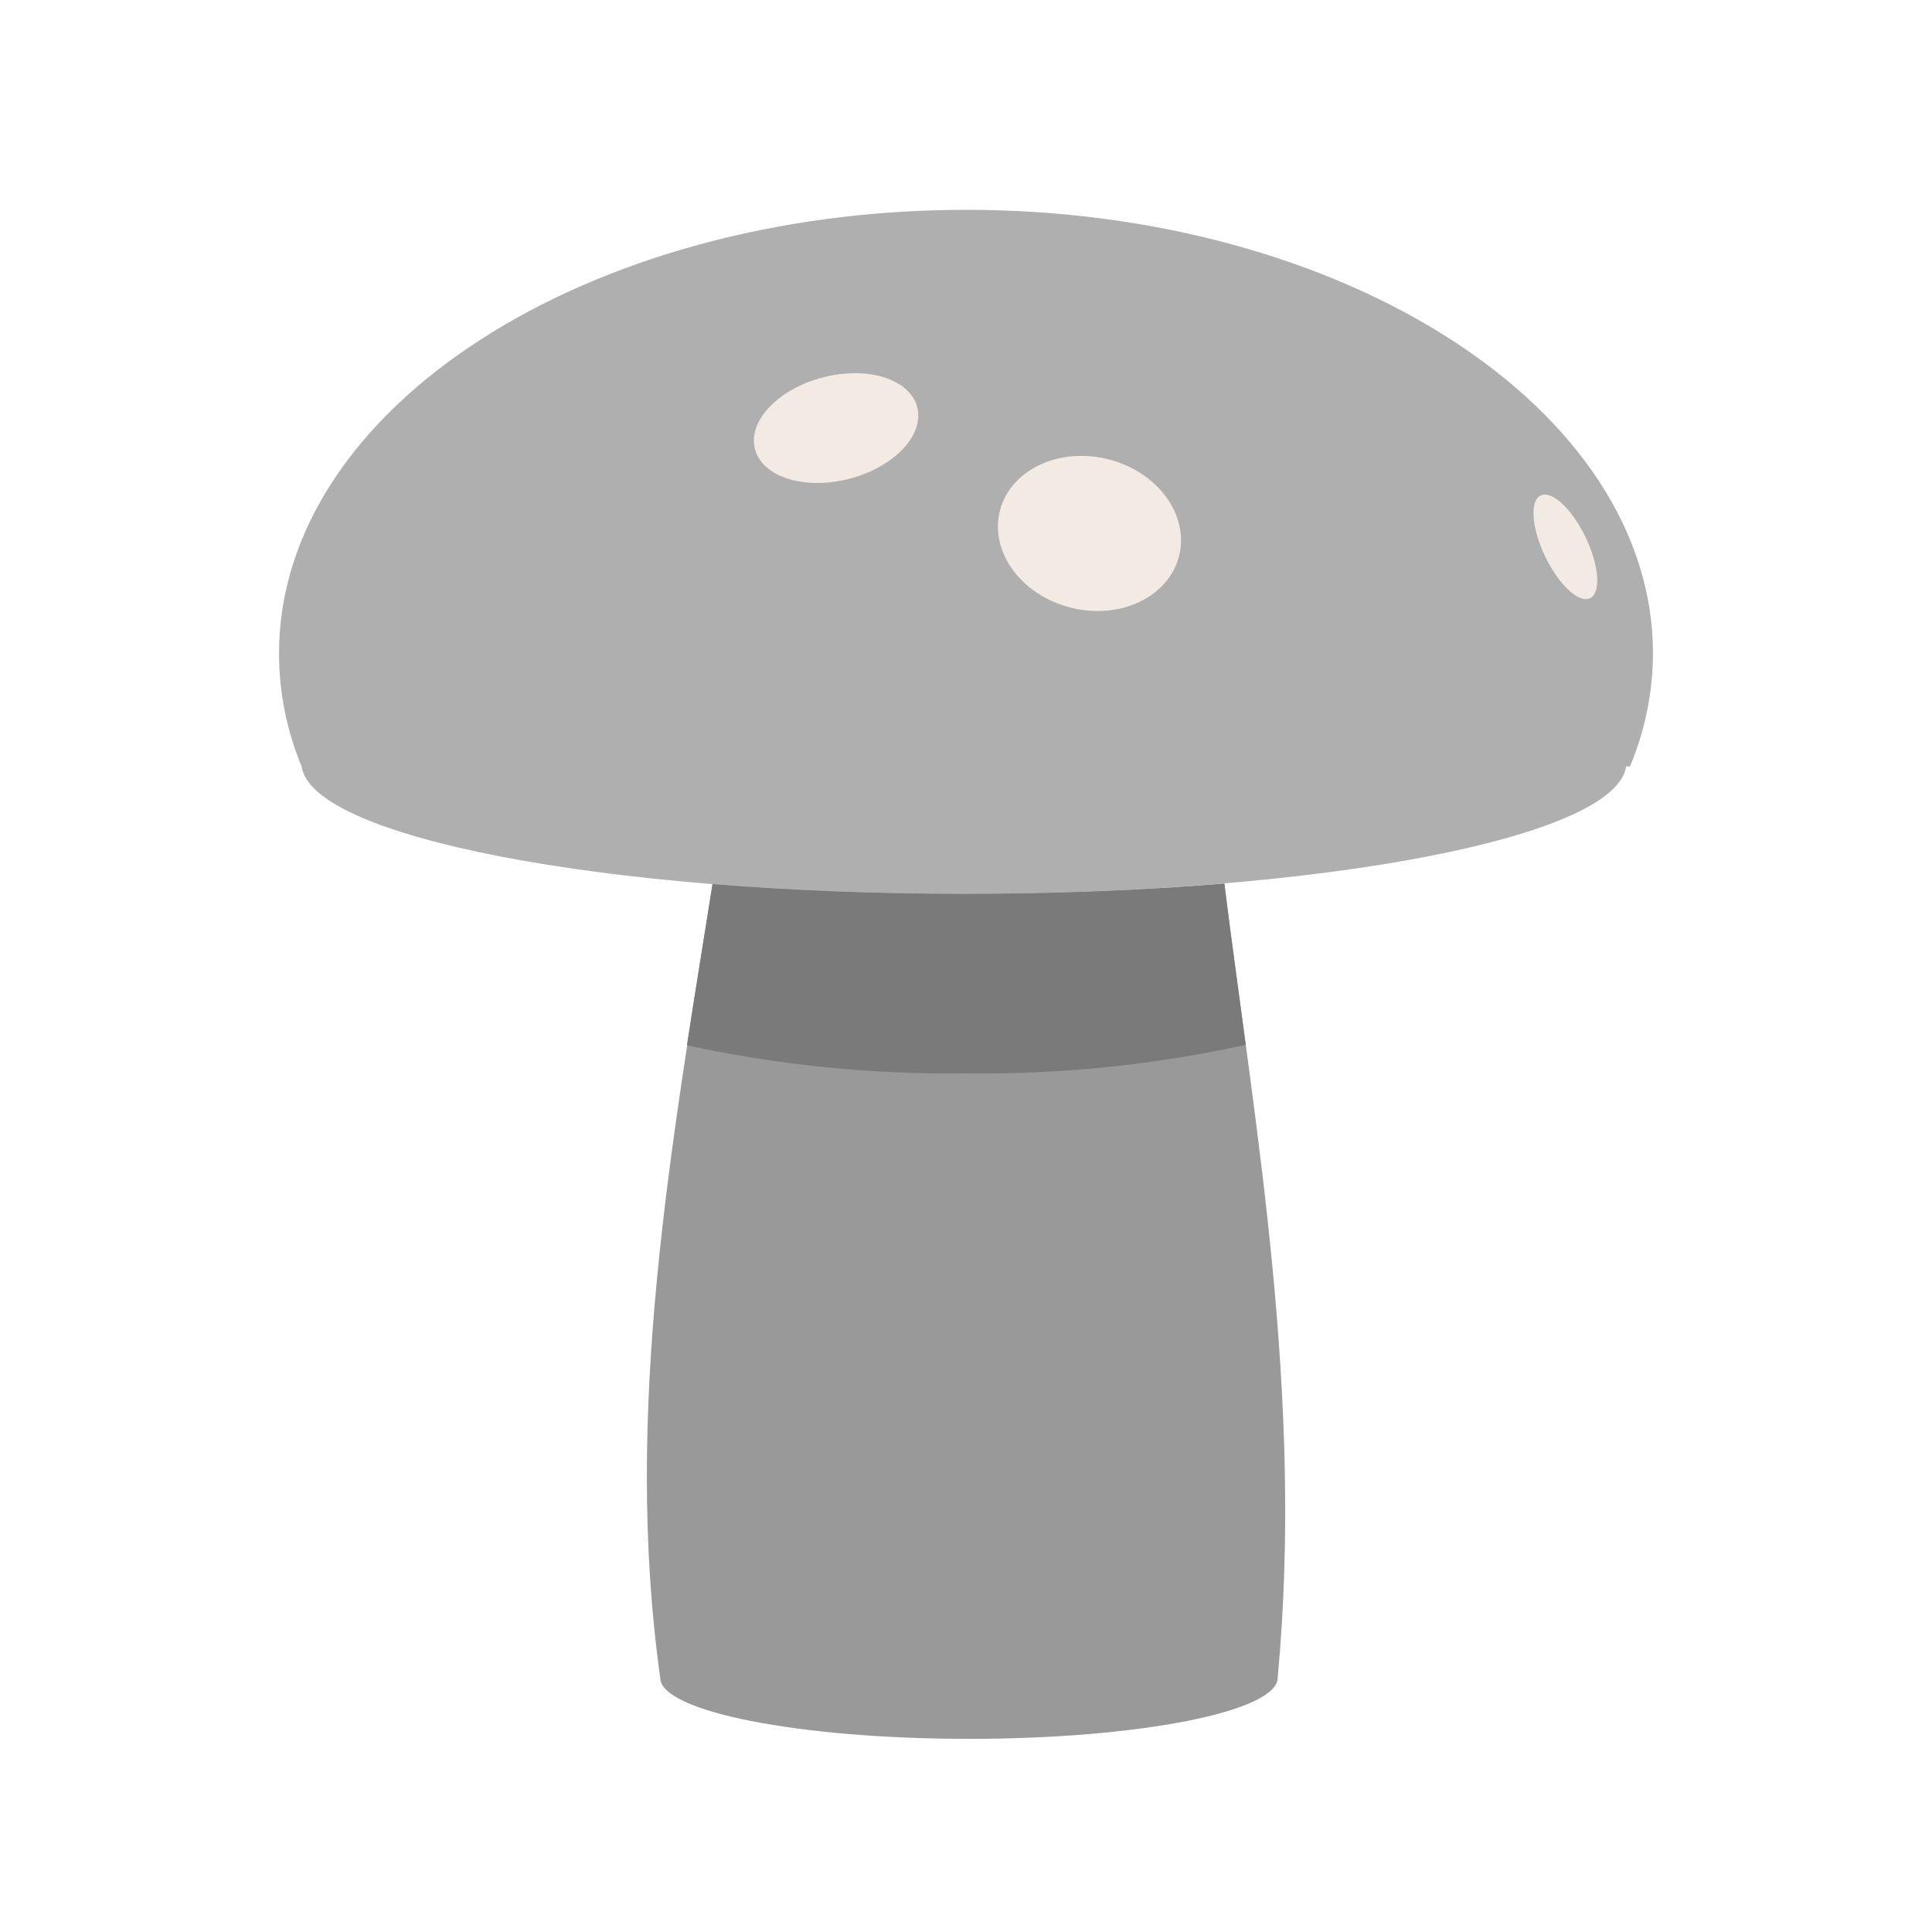
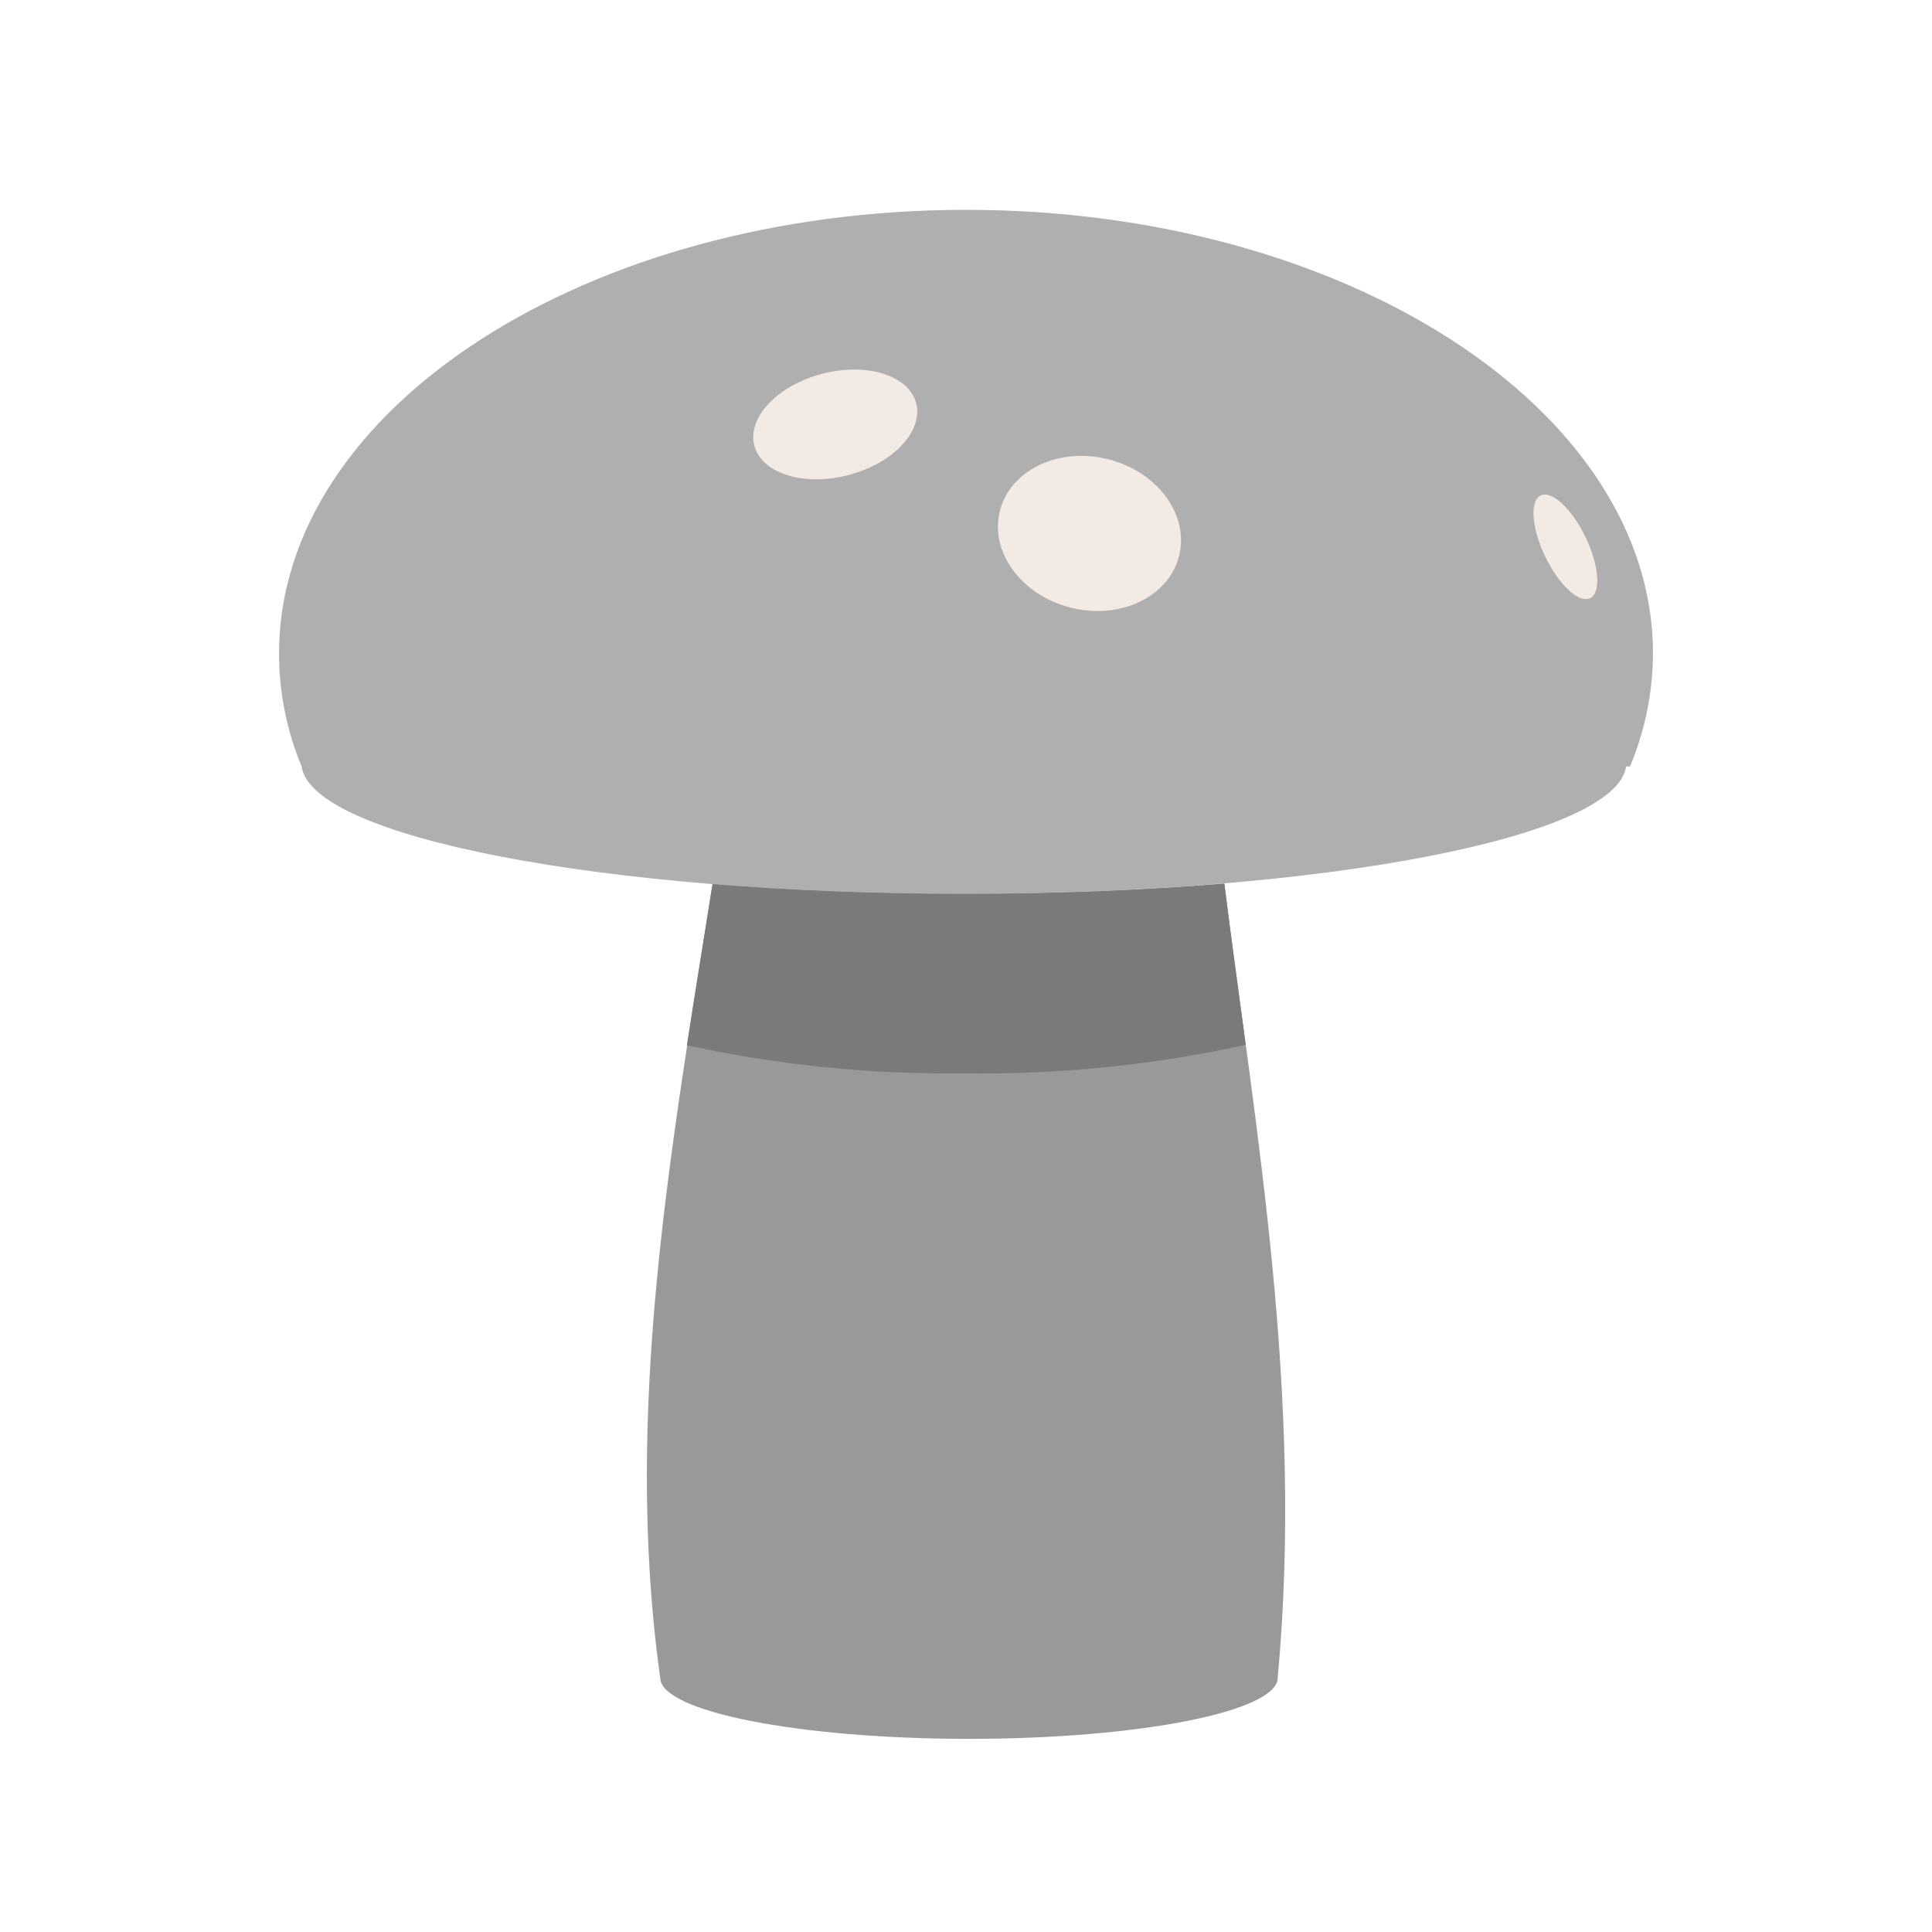
<svg xmlns="http://www.w3.org/2000/svg" viewBox="0 0 94.93 94.93">
-   <defs>
-     <style>.cls-1{fill:none;}.cls-2{fill:#afafaf;}.cls-3{fill:#999;}.cls-4{fill:#7a7a7a;}.cls-5{fill:#f4eae4;}</style>
-   </defs>
  <g id="Layer_2" data-name="Layer 2">
    <g id="Layer_1-2" data-name="Layer 1">
-       <rect class="cls-1" width="94.93" height="94.93" />
-       <path class="cls-2" d="M81.22,32.11c0-12-15.11-21.8-33.75-21.8s-33.76,9.76-33.76,21.8a14.47,14.47,0,0,0,1.11,5.55h0c.49,3.48,14.86,6.26,32.54,6.26s32.05-2.78,32.54-6.26h.19A14.47,14.47,0,0,0,81.22,32.11Z" />
-       <path class="cls-3" d="M47.38,43.92c-4.38,0-8.55-.17-12.37-.48-2,12.81-4.41,25.82-2.57,39h0c0,1.65,6.79,3,15.17,3s15.17-1.35,15.17-3h0c1.29-13.84-1.1-26.94-2.62-39C56.23,43.74,51.92,43.92,47.38,43.92Z" />
-       <path class="cls-4" d="M47.38,52.74a60.75,60.75,0,0,0,13.83-1.4c-.36-2.69-.73-5.34-1.05-7.93-3.93.33-8.24.51-12.78.51-4.38,0-8.55-.17-12.37-.48-.42,2.63-.85,5.27-1.26,7.92A60.48,60.48,0,0,0,47.38,52.74Z" />
-       <ellipse class="cls-5" cx="41.04" cy="20.85" rx="4.11" ry="2.57" transform="matrix(0.97, -0.25, 0.25, 0.97, -3.94, 11.07)" />
-       <ellipse class="cls-5" cx="76.92" cy="26.87" rx="1.1" ry="2.8" transform="translate(-4.05 36) rotate(-25.69)" />
-       <ellipse class="cls-5" cx="53.53" cy="26.21" rx="3.76" ry="4.54" transform="translate(15.15 71.81) rotate(-76)" />
+       <rect width="94.93" height="94.93" style="fill:none" />
+       <path d="M81.22,32.11c0-12-15.11-21.8-33.75-21.8s-33.76,9.76-33.76,21.8a14.47,14.47,0,0,0,1.11,5.55h0c.49,3.48,14.86,6.26,32.54,6.26s32.05-2.78,32.54-6.26h.19A14.47,14.47,0,0,0,81.22,32.11Z" style="fill:#afafaf" />
+       <path d="M47.38,43.92c-4.38,0-8.55-.17-12.37-.48-2,12.81-4.41,25.82-2.57,39h0c0,1.65,6.79,3,15.17,3s15.17-1.35,15.17-3h0c1.29-13.84-1.1-26.94-2.62-39C56.23,43.74,51.92,43.92,47.38,43.92Z" style="fill:#999" />
+       <path d="M47.38,52.74a60.75,60.75,0,0,0,13.83-1.4c-.36-2.69-.73-5.34-1.05-7.93-3.93.33-8.24.51-12.78.51-4.38,0-8.55-.17-12.37-.48-.42,2.63-.85,5.27-1.26,7.92A60.48,60.48,0,0,0,47.38,52.74Z" style="fill:#7a7a7a" />
+       <ellipse cx="41.04" cy="20.85" rx="4.11" ry="2.57" transform="translate(-3.94 11.07) rotate(-14.66)" style="fill:#f4eae4" />
+       <ellipse cx="76.92" cy="26.87" rx="1.1" ry="2.8" transform="translate(-4.05 36) rotate(-25.69)" style="fill:#f4eae4" />
+       <ellipse cx="53.53" cy="26.21" rx="3.76" ry="4.54" transform="translate(15.15 71.81) rotate(-76)" style="fill:#f4eae4" />
    </g>
  </g>
</svg>
